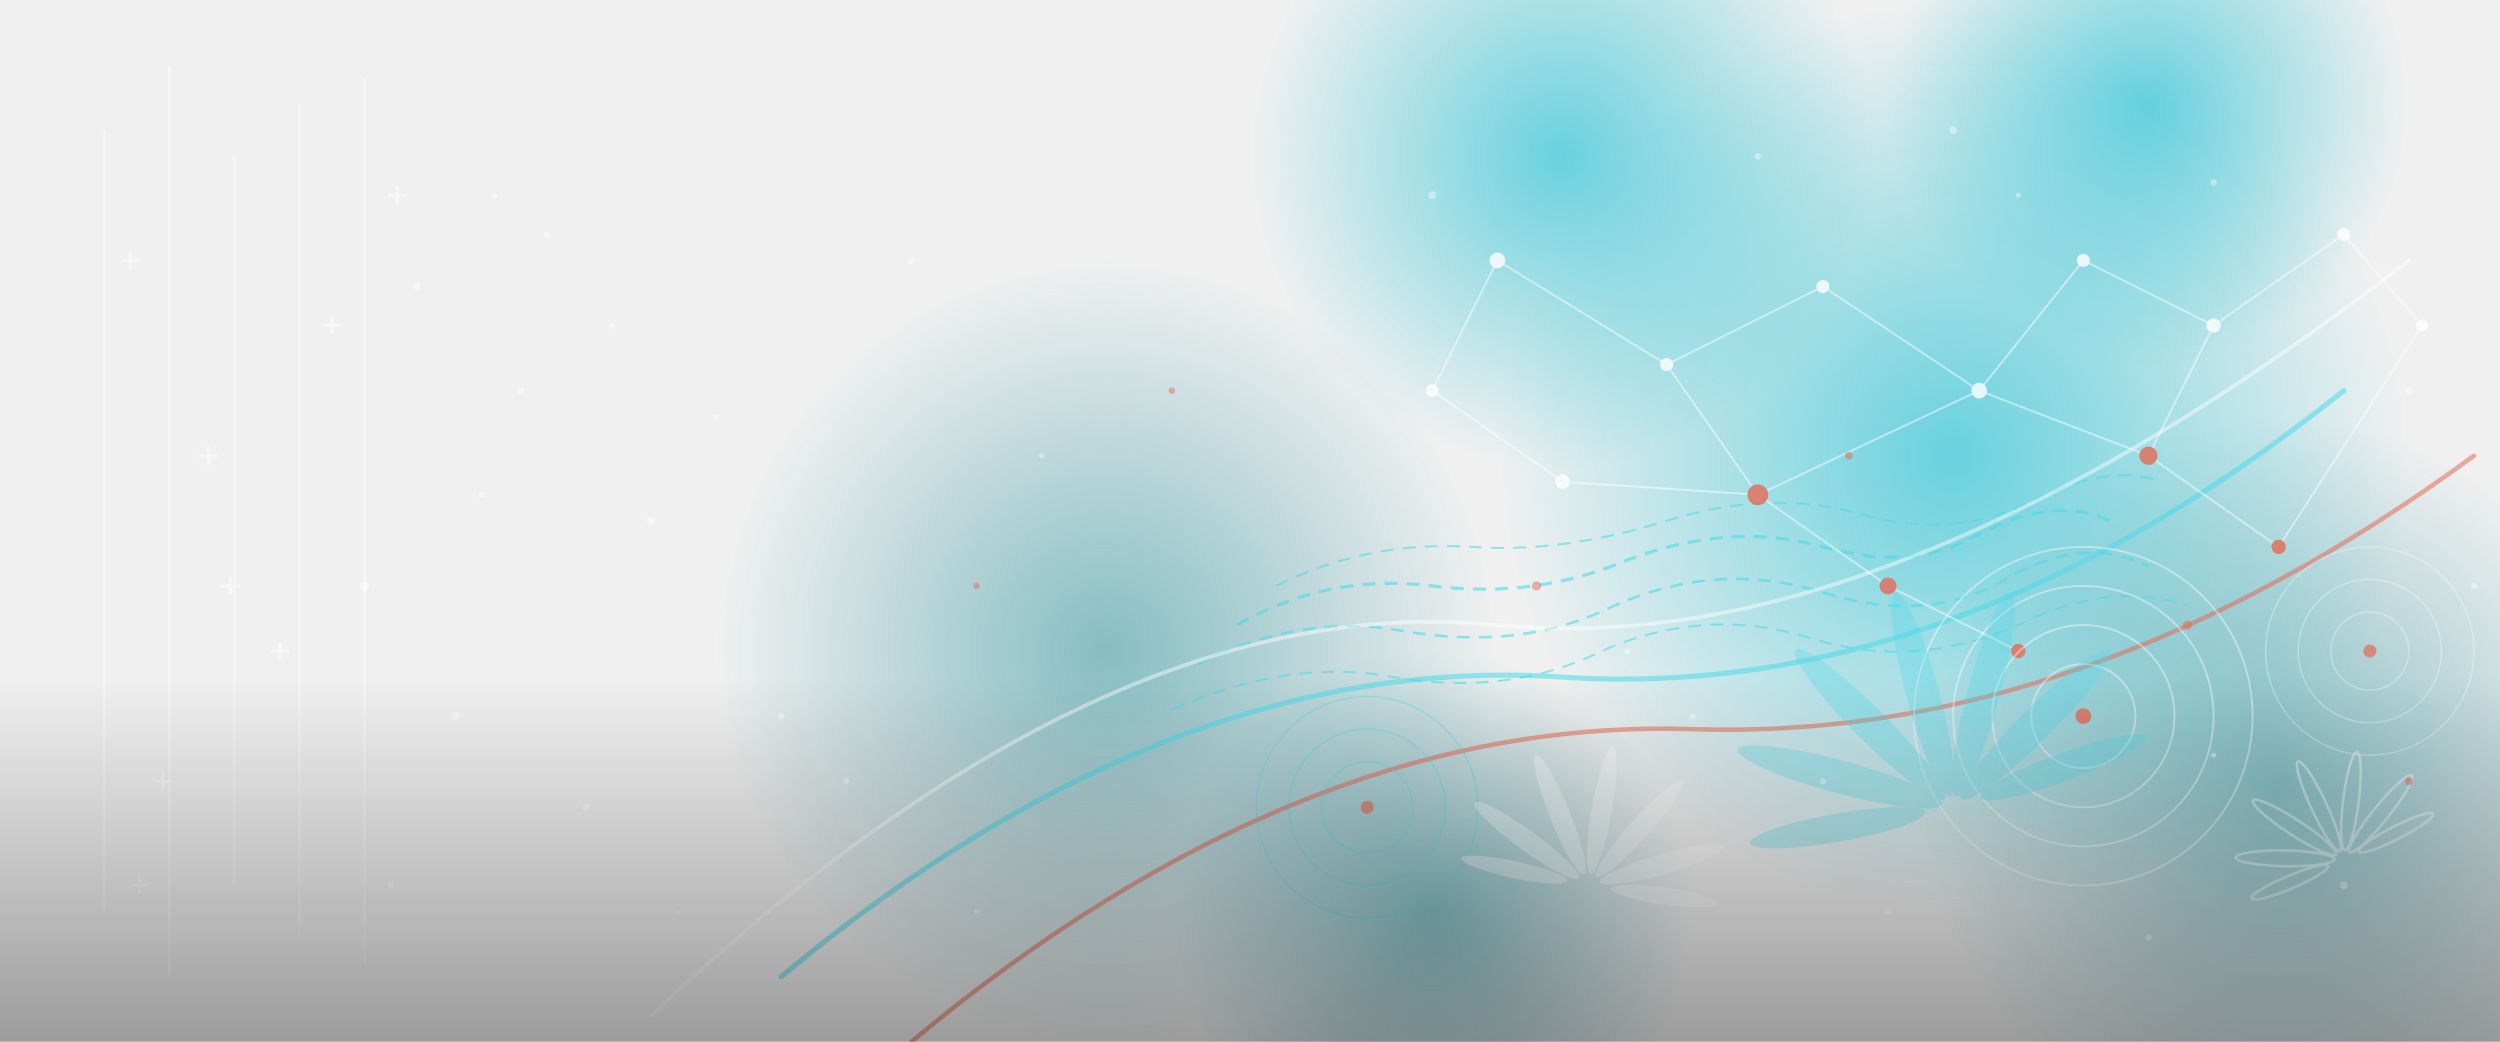
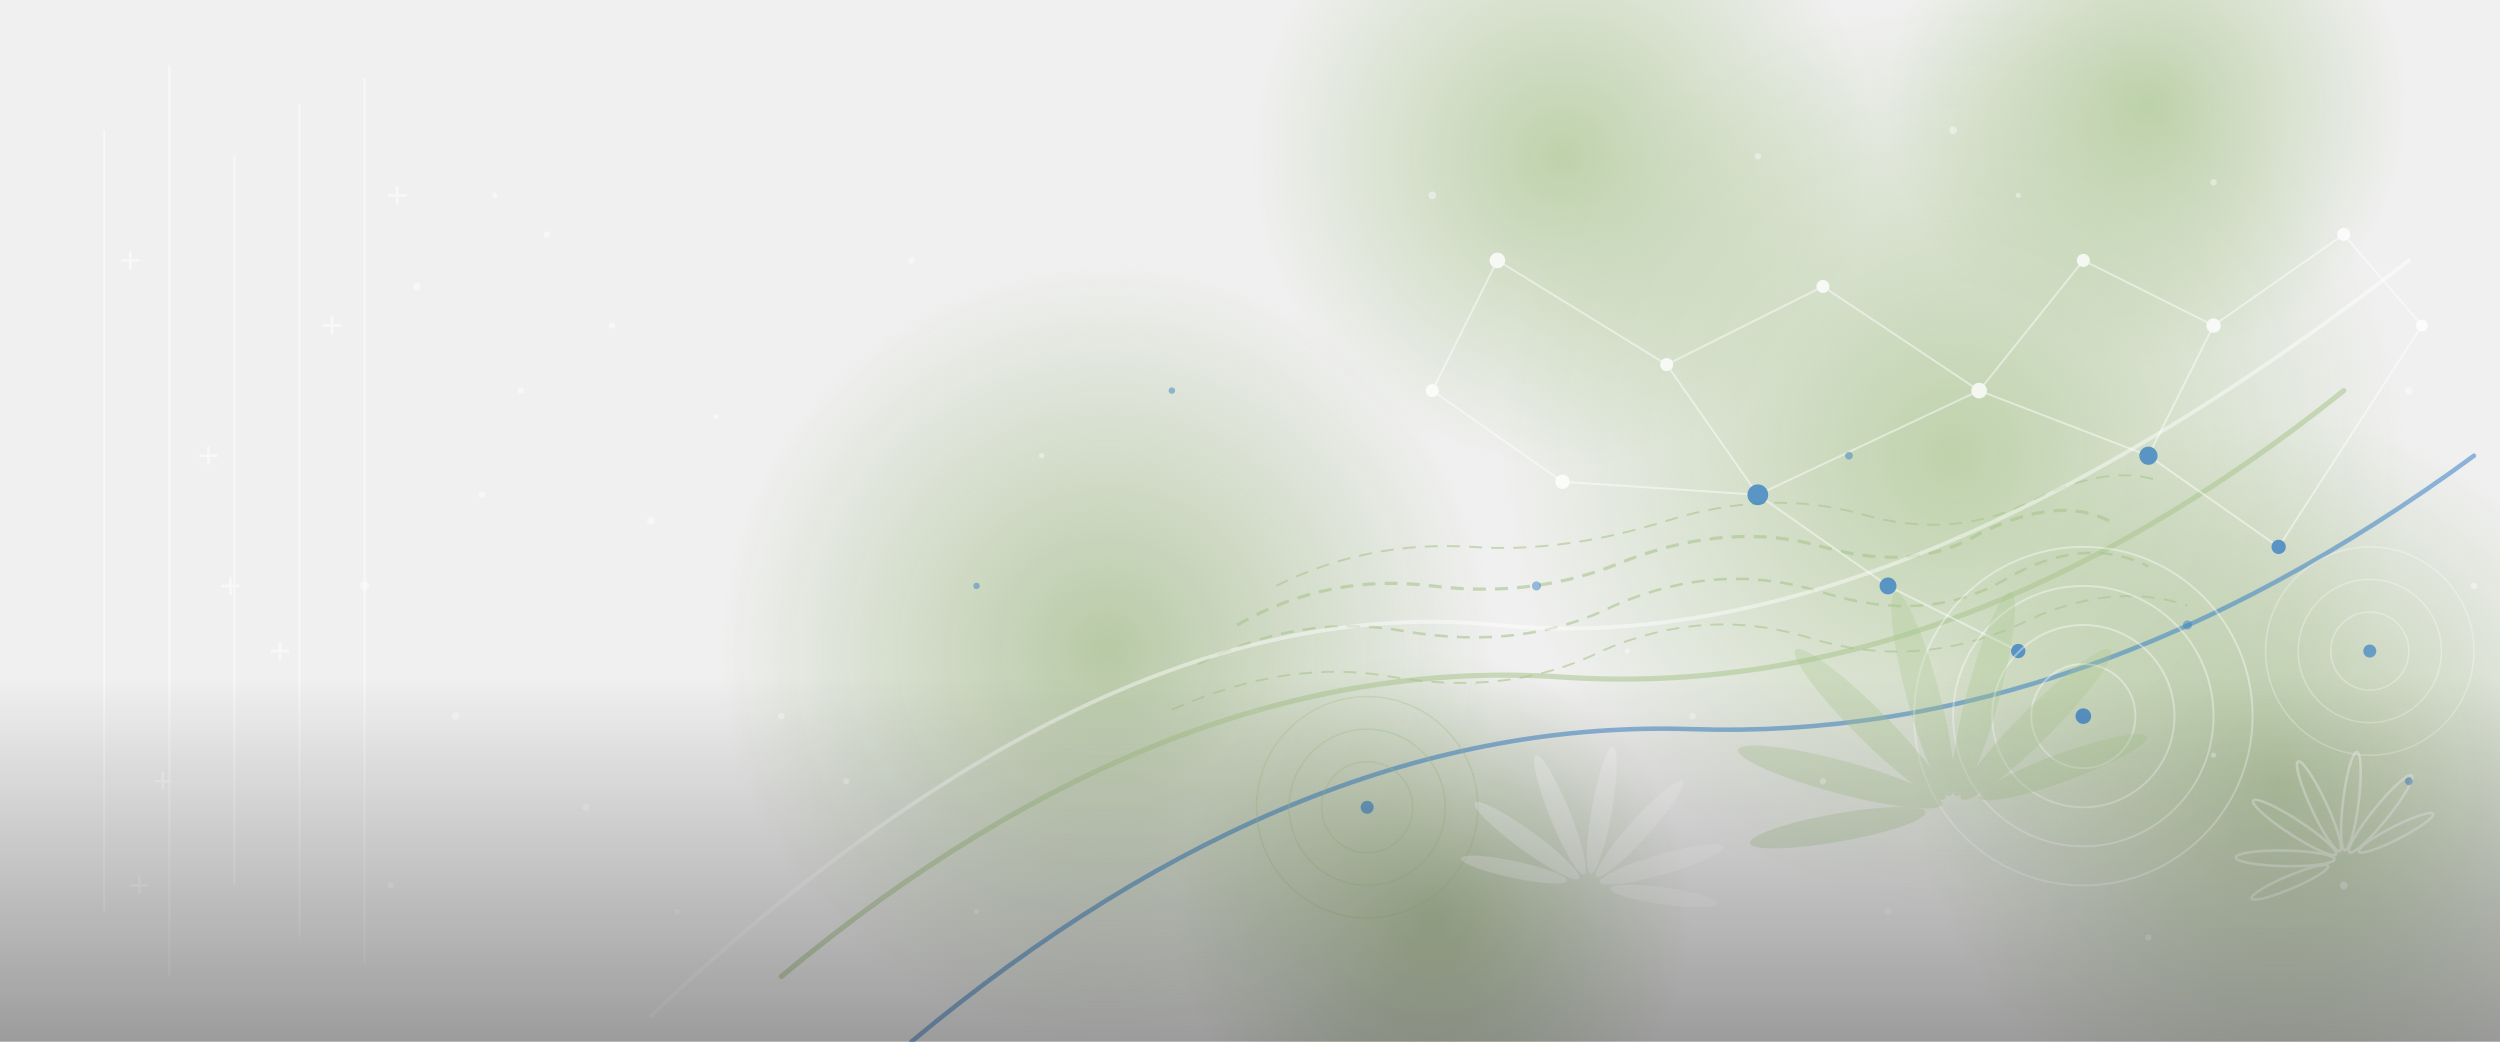
<svg xmlns="http://www.w3.org/2000/svg" viewBox="0 0 1920 800" width="1920" height="800">
  <defs>
    <linearGradient id="bottomFade" x1="0" y1="0" x2="0" y2="1">
      <stop offset="0.65" stop-color="#000" stop-opacity="0" />
      <stop offset="1" stop-color="#000" stop-opacity="0.35" />
    </linearGradient>
    <radialGradient id="glowBright">
-       <stop offset="0" stop-color="#2EC4D6" stop-opacity="0.7" />
-       <stop offset="1" stop-color="#2EC4D6" stop-opacity="0" />
+       <stop offset="0" stop-color="#A9C58E" stop-opacity="0.7" />
+       <stop offset="1" stop-color="#A9C58E" stop-opacity="0" />
    </radialGradient>
    <radialGradient id="glowSoft">
-       <stop offset="0" stop-color="#1A8A96" stop-opacity="0.5" />
-       <stop offset="1" stop-color="#1A8A96" stop-opacity="0" />
+       <stop offset="0" stop-color="#7FA35B" stop-opacity="0.5" />
+       <stop offset="1" stop-color="#7FA35B" stop-opacity="0" />
    </radialGradient>
  </defs>
  <circle cx="1500" cy="350" r="350" fill="url(#glowBright)" />
  <circle cx="1750" cy="600" r="280" fill="url(#glowSoft)" />
  <circle cx="1200" cy="120" r="240" fill="url(#glowBright)" />
  <circle cx="850" cy="500" r="300" fill="url(#glowSoft)" />
  <circle cx="1650" cy="80" r="200" fill="url(#glowBright)" />
  <circle cx="1100" cy="700" r="200" fill="url(#glowSoft)" />
  <g opacity="0.5" stroke="#FFFFFF" stroke-width="1.5" fill="none">
    <line x1="80" y1="100" x2="80" y2="700" />
    <line x1="130" y1="50" x2="130" y2="750" />
    <line x1="180" y1="120" x2="180" y2="680" />
    <line x1="230" y1="80" x2="230" y2="720" />
    <line x1="280" y1="60" x2="280" y2="740" />
    <g stroke-width="2">
      <line x1="93" y1="200" x2="107" y2="200" />
      <line x1="100" y1="193" x2="100" y2="207" />
      <line x1="153" y1="350" x2="167" y2="350" />
      <line x1="160" y1="343" x2="160" y2="357" />
      <line x1="208" y1="500" x2="222" y2="500" />
      <line x1="215" y1="493" x2="215" y2="507" />
      <line x1="118" y1="600" x2="132" y2="600" />
      <line x1="125" y1="593" x2="125" y2="607" />
      <line x1="248" y1="250" x2="262" y2="250" />
      <line x1="255" y1="243" x2="255" y2="257" />
      <line x1="298" y1="150" x2="312" y2="150" />
      <line x1="305" y1="143" x2="305" y2="157" />
      <line x1="170" y1="450" x2="184" y2="450" />
      <line x1="177" y1="443" x2="177" y2="457" />
      <line x1="100" y1="680" x2="114" y2="680" />
      <line x1="107" y1="673" x2="107" y2="687" />
    </g>
  </g>
  <g fill="#FFFFFF" opacity="0.45">
    <circle cx="320" cy="220" r="3" />
    <circle cx="370" cy="380" r="2.5" />
    <circle cx="280" cy="450" r="3.5" />
    <circle cx="400" cy="300" r="2.5" />
    <circle cx="350" cy="550" r="3" />
    <circle cx="420" cy="180" r="2.5" />
    <circle cx="450" cy="620" r="3" />
    <circle cx="300" cy="680" r="2.5" />
    <circle cx="500" cy="400" r="3" />
    <circle cx="470" cy="250" r="2.5" />
    <circle cx="550" cy="320" r="2" />
    <circle cx="380" cy="150" r="2" />
    <circle cx="600" cy="550" r="2.5" />
    <circle cx="520" cy="700" r="2" />
  </g>
-   <g fill="none" stroke="#4DD8E8" stroke-dasharray="10 7" opacity="0.6">
+   <g fill="none" stroke="#A9C58E" stroke-dasharray="10 7" opacity="0.6">
    <path d="M 950 480 Q 1020 440, 1100 450 Q 1180 460, 1250 430 Q 1330 400, 1400 420 Q 1470 440, 1520 410 Q 1580 380, 1620 400" stroke-width="2.5" />
    <path d="M 920 510 Q 1000 470, 1080 485 Q 1170 500, 1240 465 Q 1320 430, 1400 455 Q 1480 480, 1540 445 Q 1600 410, 1650 435" stroke-width="2" />
    <path d="M 900 545 Q 990 505, 1070 520 Q 1160 535, 1230 500 Q 1310 465, 1390 490 Q 1470 515, 1550 480 Q 1620 445, 1680 465" stroke-width="1.5" />
    <path d="M 980 450 Q 1050 415, 1130 420 Q 1200 425, 1280 400 Q 1360 375, 1430 395 Q 1500 415, 1560 385 Q 1620 355, 1660 370" stroke-width="1.5" />
  </g>
  <g fill="none" stroke-linecap="round">
-     <path d="M 600 750 Q 900 500, 1200 520 Q 1500 540, 1800 300" stroke="#4DD8E8" stroke-width="4" opacity="0.55" />
+     <path d="M 600 750 Q 900 500, 1200 520 Q 1500 540, 1800 300" stroke="#A9C58E" stroke-width="4" opacity="0.55" />
    <path d="M 500 780 Q 850 450, 1150 480 Q 1450 510, 1850 200" stroke="#FFFFFF" stroke-width="3" opacity="0.45" />
-     <path d="M 700 800 Q 1000 550, 1300 560 Q 1600 570, 1900 350" stroke="#E56A54" stroke-width="3.5" opacity="0.55" />
+     <path d="M 700 800 Q 1000 550, 1300 560 Q 1600 570, 1900 350" stroke="#3B82C4" stroke-width="3.5" opacity="0.55" />
  </g>
  <g opacity="0.8">
    <g stroke="#FFFFFF" stroke-width="1.5" opacity="0.6">
      <line x1="1150" y1="200" x2="1280" y2="280" />
      <line x1="1280" y1="280" x2="1400" y2="220" />
      <line x1="1400" y1="220" x2="1520" y2="300" />
      <line x1="1520" y1="300" x2="1600" y2="200" />
      <line x1="1280" y1="280" x2="1350" y2="380" />
      <line x1="1350" y1="380" x2="1520" y2="300" />
      <line x1="1350" y1="380" x2="1450" y2="450" />
      <line x1="1520" y1="300" x2="1650" y2="350" />
      <line x1="1600" y1="200" x2="1700" y2="250" />
      <line x1="1650" y1="350" x2="1700" y2="250" />
      <line x1="1700" y1="250" x2="1800" y2="180" />
      <line x1="1150" y1="200" x2="1100" y2="300" />
      <line x1="1100" y1="300" x2="1200" y2="370" />
      <line x1="1200" y1="370" x2="1350" y2="380" />
      <line x1="1450" y1="450" x2="1550" y2="500" />
      <line x1="1650" y1="350" x2="1750" y2="420" />
      <line x1="1800" y1="180" x2="1860" y2="250" />
      <line x1="1860" y1="250" x2="1750" y2="420" />
    </g>
    <g fill="#FFFFFF">
      <circle cx="1150" cy="200" r="6" />
      <circle cx="1280" cy="280" r="5" />
      <circle cx="1400" cy="220" r="5" />
      <circle cx="1520" cy="300" r="6" />
      <circle cx="1600" cy="200" r="5" />
      <circle cx="1100" cy="300" r="5" />
      <circle cx="1200" cy="370" r="5.5" />
      <circle cx="1700" cy="250" r="5.5" />
      <circle cx="1800" cy="180" r="5" />
      <circle cx="1860" cy="250" r="4.5" />
    </g>
-     <g fill="#E56A54">
+     <g fill="#3B82C4">
      <circle cx="1350" cy="380" r="8" />
      <circle cx="1450" cy="450" r="6.5" />
      <circle cx="1650" cy="350" r="7" />
      <circle cx="1550" cy="500" r="5.5" />
      <circle cx="1750" cy="420" r="5.5" />
    </g>
  </g>
  <g fill="none" stroke="#FFFFFF" opacity="0.4" stroke-width="1.5">
    <circle cx="1600" cy="550" r="40" />
    <circle cx="1600" cy="550" r="70" />
    <circle cx="1600" cy="550" r="100" />
    <circle cx="1600" cy="550" r="130" />
  </g>
-   <circle cx="1600" cy="550" r="6" fill="#E56A54" opacity="0.8" />
+   <circle cx="1600" cy="550" r="6" fill="#3B82C4" opacity="0.8" />
  <g fill="none" stroke="#FFFFFF" opacity="0.3" stroke-width="1.2">
    <circle cx="1820" cy="500" r="30" />
    <circle cx="1820" cy="500" r="55" />
    <circle cx="1820" cy="500" r="80" />
  </g>
-   <circle cx="1820" cy="500" r="5" fill="#E56A54" opacity="0.7" />
-   <g fill="none" stroke="#4DD8E8" opacity="0.35" stroke-width="1.2">
+   <circle cx="1820" cy="500" r="5" fill="#3B82C4" opacity="0.7" />
+   <g fill="none" stroke="#A9C58E" opacity="0.35" stroke-width="1.2">
    <circle cx="1050" cy="620" r="35" />
    <circle cx="1050" cy="620" r="60" />
    <circle cx="1050" cy="620" r="85" />
  </g>
-   <circle cx="1050" cy="620" r="5" fill="#E56A54" opacity="0.65" />
-   <g transform="translate(1500, 620) rotate(-15) scale(1.8)" opacity="0.3" fill="#4DD8E8">
+   <circle cx="1050" cy="620" r="5" fill="#3B82C4" opacity="0.65" />
+   <g transform="translate(1500, 620) rotate(-15) scale(1.8)" opacity="0.3" fill="#A9C58E">
    <ellipse cx="0" cy="-50" rx="7" ry="45" />
    <ellipse cx="0" cy="-50" rx="7" ry="45" transform="rotate(30)" />
    <ellipse cx="0" cy="-50" rx="7" ry="45" transform="rotate(60)" />
    <ellipse cx="0" cy="-50" rx="7" ry="45" transform="rotate(-30)" />
    <ellipse cx="0" cy="-50" rx="7" ry="45" transform="rotate(-60)" />
    <ellipse cx="0" cy="-50" rx="6" ry="38" transform="rotate(85)" />
    <ellipse cx="0" cy="-50" rx="6" ry="38" transform="rotate(-85)" />
  </g>
  <g transform="translate(1220, 680) rotate(10) scale(1.3)" opacity="0.35" fill="#FFFFFF">
    <ellipse cx="0" cy="-45" rx="6" ry="38" />
    <ellipse cx="0" cy="-45" rx="6" ry="38" transform="rotate(32)" />
    <ellipse cx="0" cy="-45" rx="6" ry="38" transform="rotate(64)" />
    <ellipse cx="0" cy="-45" rx="6" ry="38" transform="rotate(-32)" />
    <ellipse cx="0" cy="-45" rx="6" ry="38" transform="rotate(-64)" />
    <ellipse cx="0" cy="-45" rx="5" ry="32" transform="rotate(88)" />
    <ellipse cx="0" cy="-45" rx="5" ry="32" transform="rotate(-88)" />
  </g>
  <g transform="translate(1800, 660) rotate(-25) scale(1.0)" opacity="0.4" fill="none" stroke="#FFFFFF" stroke-width="2">
    <ellipse cx="0" cy="-45" rx="6" ry="38" />
    <ellipse cx="0" cy="-45" rx="6" ry="38" transform="rotate(32)" />
    <ellipse cx="0" cy="-45" rx="6" ry="38" transform="rotate(64)" />
    <ellipse cx="0" cy="-45" rx="6" ry="38" transform="rotate(-32)" />
    <ellipse cx="0" cy="-45" rx="6" ry="38" transform="rotate(-64)" />
    <ellipse cx="0" cy="-45" rx="5" ry="32" transform="rotate(88)" />
    <ellipse cx="0" cy="-45" rx="5" ry="32" transform="rotate(-88)" />
  </g>
  <g fill="#FFFFFF" opacity="0.4">
    <circle cx="1100" cy="150" r="3" />
    <circle cx="1350" cy="120" r="2.5" />
    <circle cx="1500" cy="100" r="3" />
    <circle cx="1700" cy="140" r="2.5" />
    <circle cx="1850" cy="300" r="3" />
    <circle cx="1300" cy="550" r="2.5" />
    <circle cx="1450" cy="700" r="3" />
    <circle cx="1650" cy="720" r="2.5" />
    <circle cx="1800" cy="680" r="3" />
    <circle cx="1900" cy="450" r="2.5" />
    <circle cx="1550" cy="150" r="2" />
    <circle cx="1250" cy="500" r="2" />
    <circle cx="1400" cy="600" r="2.5" />
    <circle cx="1700" cy="580" r="2" />
    <circle cx="700" cy="200" r="2.5" />
    <circle cx="800" cy="350" r="2" />
    <circle cx="650" cy="600" r="2.5" />
    <circle cx="750" cy="700" r="2" />
  </g>
-   <g fill="#E56A54" opacity="0.5">
+   <g fill="#3B82C4" opacity="0.5">
    <circle cx="1180" cy="450" r="3.5" />
    <circle cx="1420" cy="350" r="3" />
    <circle cx="1680" cy="480" r="3.5" />
    <circle cx="1850" cy="600" r="3" />
    <circle cx="900" cy="300" r="2.5" />
    <circle cx="750" cy="450" r="2.5" />
  </g>
  <rect width="1920" height="800" fill="url(#bottomFade)" />
</svg>
